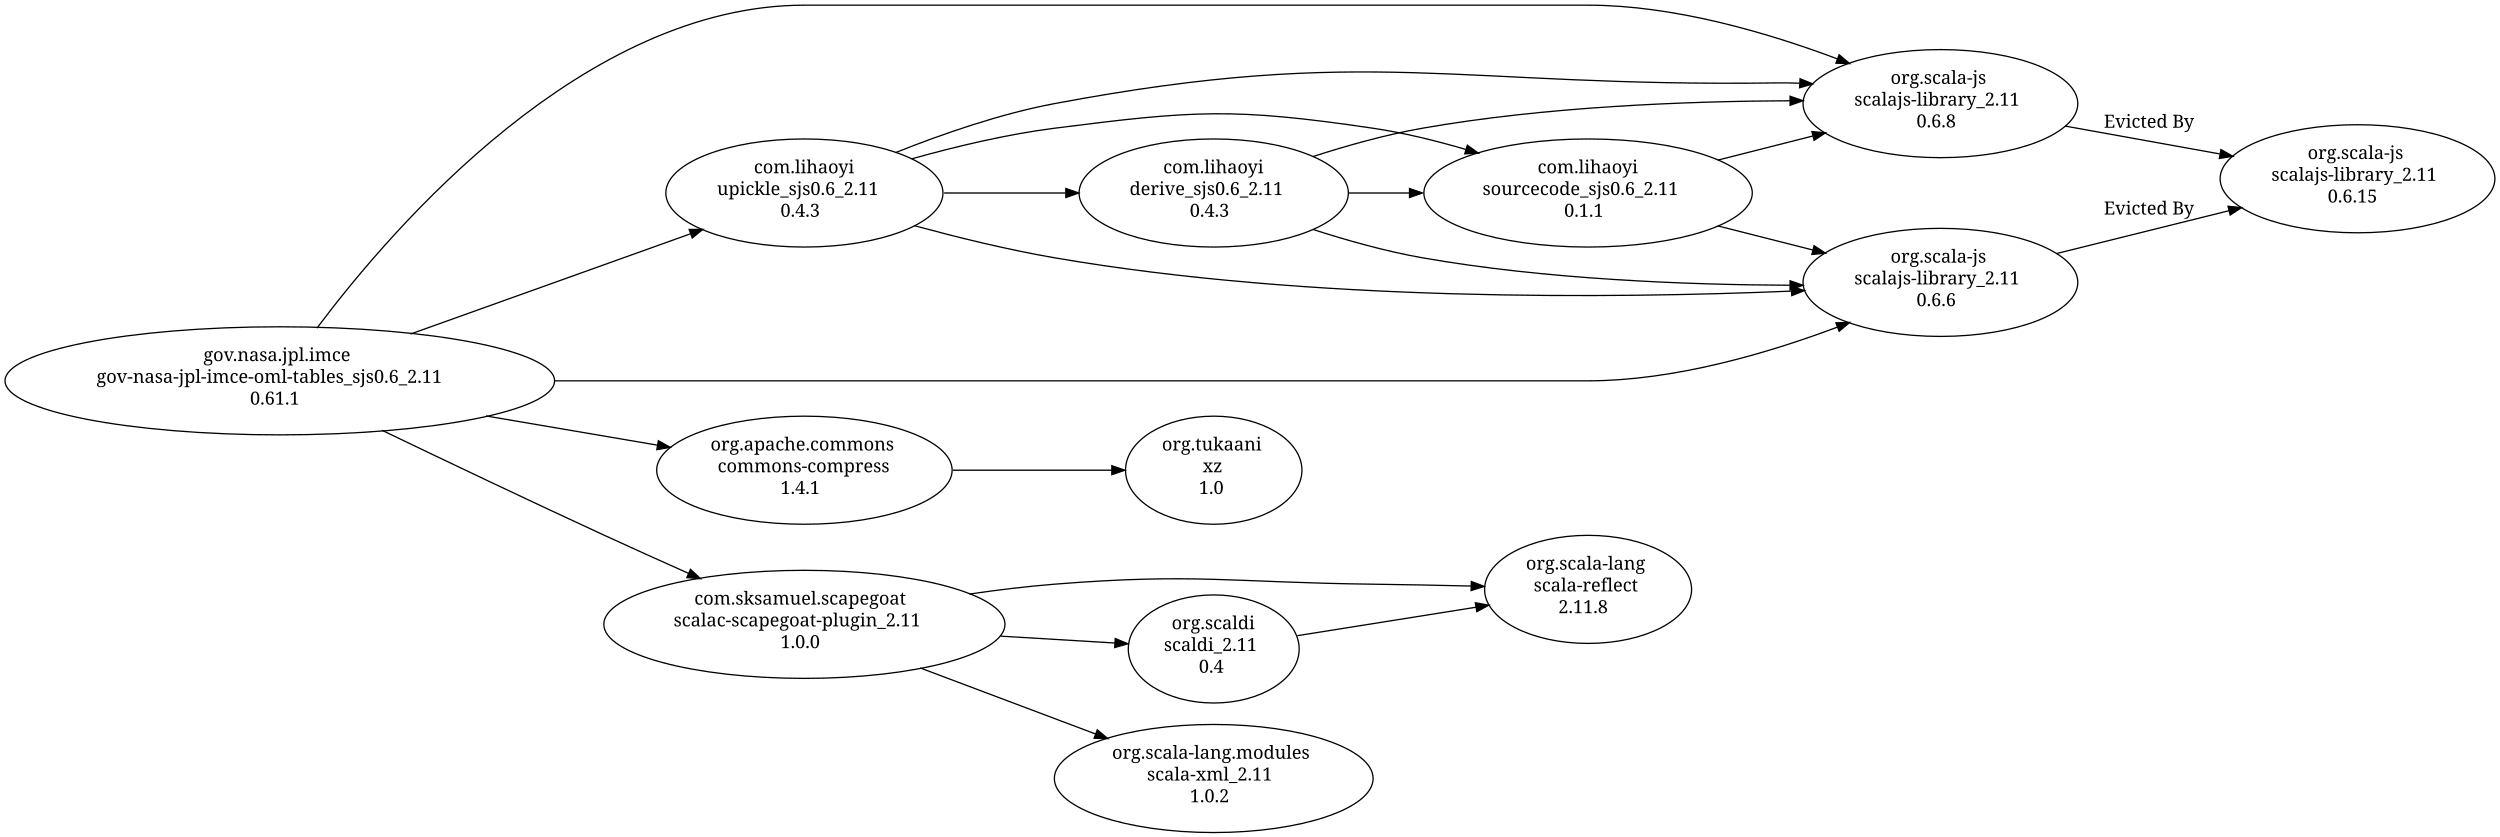
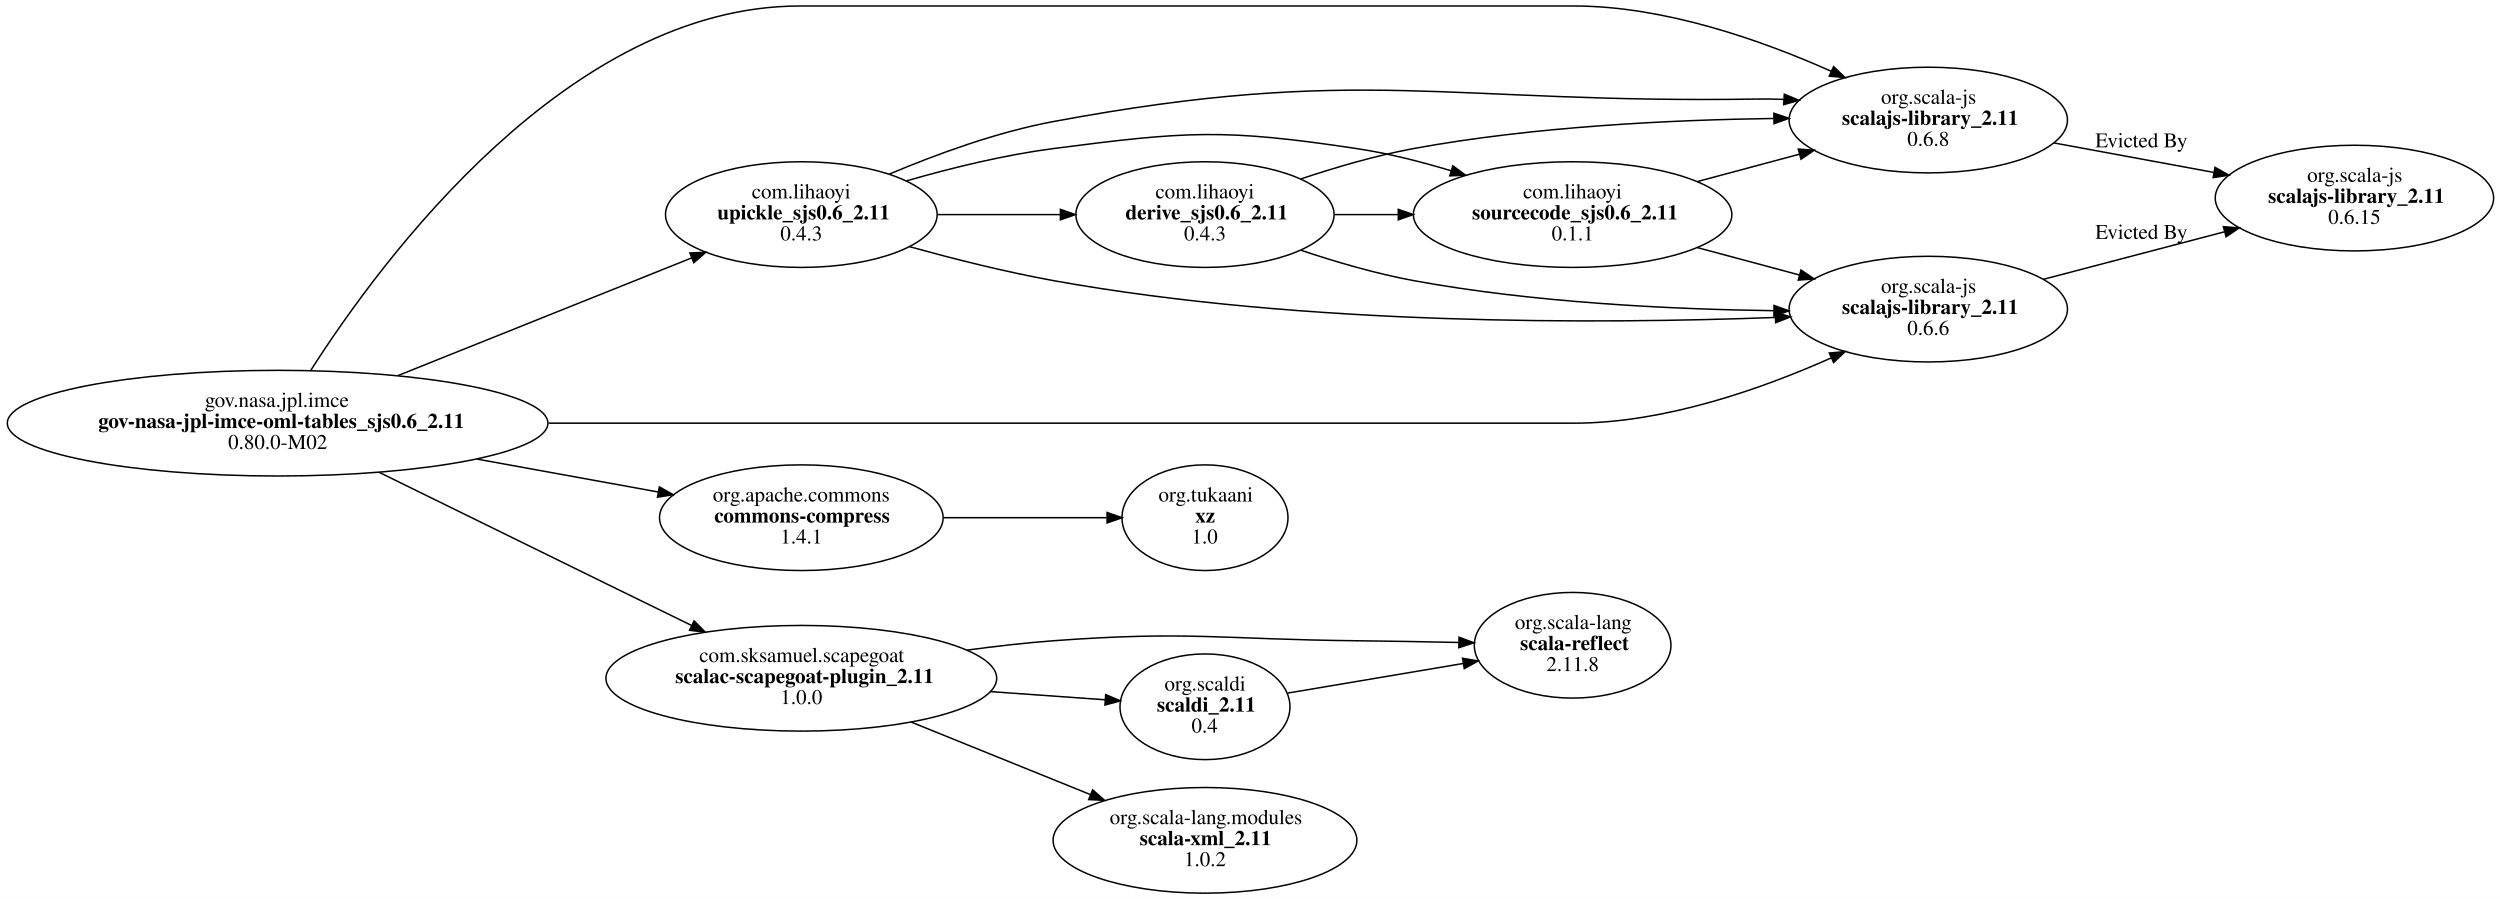
- <svg xmlns="http://www.w3.org/2000/svg" width="1930pt" height="646pt" viewBox="0.00 0.00 1930.00 646.00">
-   <g id="graph1" class="graph" transform="scale(1 1) rotate(0) translate(4 642)">
-     <polygon fill="white" stroke="white" points="-4,5 -4,-642 1927,-642 1927,5 -4,5" />
+ <svg xmlns="http://www.w3.org/2000/svg" width="1666pt" height="599pt" viewBox="0.00 0.00 1666.00 599.00">
+   <g id="graph0" class="graph" transform="scale(1 1) rotate(0) translate(4 595)">
+     <polygon fill="white" stroke="none" points="-4,4 -4,-595 1662,-595 1662,4 -4,4" />
    <g id="node1" class="node">
-       <ellipse fill="none" stroke="black" cx="212" cy="-348" rx="212.132" ry="41.719" />
-       <text text-anchor="start" x="153" y="-363.233" font-family="Times Roman,serif" font-size="14.00">gov.nasa.jpl.imce</text>
-       <text text-anchor="start" x="70.5" y="-346.433" font-family="Times Roman,serif" font-size="14.00">gov-nasa-jpl-imce-oml-tables_sjs0.6_2.11</text>
-       <text text-anchor="start" x="189" y="-329.633" font-family="Times Roman,serif" font-size="14.00">0.61.1</text>
+       <ellipse fill="none" stroke="black" cx="181" cy="-313" rx="180.125" ry="35.211" />
+       <text text-anchor="start" x="132.5" y="-323.8" font-family="Times,serif" font-size="14.00">gov.nasa.jpl.imce</text>
+       <text text-anchor="start" x="61.5" y="-309.8" font-family="Times,serif" font-weight="bold" font-size="14.00">gov-nasa-jpl-imce-oml-tables_sjs0.6_2.11</text>
+       <text text-anchor="start" x="148" y="-295.8" font-family="Times,serif" font-size="14.00">0.80.0-M02</text>
    </g>
    <g id="node2" class="node">
-       <ellipse fill="none" stroke="black" cx="617" cy="-493" rx="106.98" ry="41.719" />
-       <text text-anchor="start" x="578" y="-508.233" font-family="Times Roman,serif" font-size="14.00">com.lihaoyi</text>
-       <text text-anchor="start" x="549.5" y="-491.433" font-family="Times Roman,serif" font-size="14.00">upickle_sjs0.6_2.11</text>
-       <text text-anchor="start" x="598.5" y="-474.633" font-family="Times Roman,serif" font-size="14.00">0.4.3</text>
+       <ellipse fill="none" stroke="black" cx="530" cy="-452" rx="90.519" ry="35.211" />
+       <text text-anchor="start" x="497" y="-462.8" font-family="Times,serif" font-size="14.00">com.lihaoyi</text>
+       <text text-anchor="start" x="474" y="-448.8" font-family="Times,serif" font-weight="bold" font-size="14.00">upickle_sjs0.6_2.11</text>
+       <text text-anchor="start" x="516" y="-434.8" font-family="Times,serif" font-size="14.00">0.4.3</text>
+     </g>
+     <g id="edge1" class="edge">
+       <path fill="none" stroke="black" d="M261.174,-344.715C320.102,-368.32 399.887,-400.28 457.017,-423.165" />
+       <polygon fill="black" stroke="black" points="455.756,-426.431 466.341,-426.9 458.359,-419.933 455.756,-426.431" />
+     </g>
+     <g id="node5" class="node">
+       <ellipse fill="none" stroke="black" cx="530" cy="-250" rx="94.505" ry="35.211" />
+       <text text-anchor="start" x="471" y="-260.8" font-family="Times,serif" font-size="14.00">org.apache.commons</text>
+       <text text-anchor="start" x="472" y="-246.8" font-family="Times,serif" font-weight="bold" font-size="14.00">commons-compress</text>
+       <text text-anchor="start" x="516" y="-232.8" font-family="Times,serif" font-size="14.00">1.4.1</text>
+     </g>
+     <g id="edge5" class="edge">
+       <path fill="none" stroke="black" d="M313.681,-289.093C353.984,-281.775 397.489,-273.877 434.773,-267.107" />
+       <polygon fill="black" stroke="black" points="435.399,-270.551 444.613,-265.321 434.148,-263.664 435.399,-270.551" />
+     </g>
+     <g id="node8" class="node">
+       <ellipse fill="none" stroke="black" cx="1281" cy="-389" rx="92.762" ry="35.211" />
+       <text text-anchor="start" x="1249.5" y="-399.8" font-family="Times,serif" font-size="14.00">org.scala-js</text>
+       <text text-anchor="start" x="1223.5" y="-385.8" font-family="Times,serif" font-weight="bold" font-size="14.00">scalajs-library_2.11</text>
+       <text text-anchor="start" x="1267" y="-371.8" font-family="Times,serif" font-size="14.00">0.6.6</text>
+     </g>
+     <g id="edge10" class="edge">
+       <path fill="none" stroke="black" d="M361.652,-313C415.469,-313 474.631,-313 529,-313 529,-313 529,-313 1045,-313 1105.17,-313 1169.99,-335.837 1216.28,-356.475" />
+       <polygon fill="black" stroke="black" points="1215.02,-359.748 1225.58,-360.7 1217.92,-353.376 1215.02,-359.748" />
+     </g>
+     <g id="node9" class="node">
+       <ellipse fill="none" stroke="black" cx="1281" cy="-515" rx="92.762" ry="35.211" />
+       <text text-anchor="start" x="1249.5" y="-525.8" font-family="Times,serif" font-size="14.00">org.scala-js</text>
+       <text text-anchor="start" x="1223.5" y="-511.8" font-family="Times,serif" font-weight="bold" font-size="14.00">scalajs-library_2.11</text>
+       <text text-anchor="start" x="1267" y="-497.8" font-family="Times,serif" font-size="14.00">0.6.8</text>
+     </g>
+     <g id="edge14" class="edge">
+       <path fill="none" stroke="black" d="M202.922,-347.927C250.602,-422.592 375.195,-591 529,-591 529,-591 529,-591 1045,-591 1105.17,-591 1169.99,-568.163 1216.28,-547.525" />
+       <polygon fill="black" stroke="black" points="1217.92,-550.624 1225.58,-543.3 1215.02,-544.252 1217.92,-550.624" />
+     </g>
+     <g id="node11" class="node">
+       <ellipse fill="none" stroke="black" cx="530" cy="-143" rx="130.215" ry="35.211" />
+       <text text-anchor="start" x="462" y="-153.8" font-family="Times,serif" font-size="14.00">com.sksamuel.scapegoat</text>
+       <text text-anchor="start" x="446" y="-139.8" font-family="Times,serif" font-weight="bold" font-size="14.00">scalac-scapegoat-plugin_2.11</text>
+       <text text-anchor="start" x="516" y="-125.8" font-family="Times,serif" font-size="14.00">1.0.0</text>
+     </g>
+     <g id="edge17" class="edge">
+       <path fill="none" stroke="black" d="M248.771,-280.185C291.909,-258.994 349.26,-230.842 400,-206 418.468,-196.958 438.43,-187.201 457.005,-178.129" />
+       <polygon fill="black" stroke="black" points="458.55,-181.27 466,-173.737 455.478,-174.98 458.55,-181.27" />
+     </g>
+     <g id="node3" class="node">
+       <ellipse fill="none" stroke="black" cx="799" cy="-452" rx="86.035" ry="35.211" />
+       <text text-anchor="start" x="766" y="-462.8" font-family="Times,serif" font-size="14.00">com.lihaoyi</text>
+       <text text-anchor="start" x="746" y="-448.8" font-family="Times,serif" font-weight="bold" font-size="14.00">derive_sjs0.6_2.11</text>
+       <text text-anchor="start" x="785" y="-434.8" font-family="Times,serif" font-size="14.00">0.4.3</text>
    </g>
    <g id="edge2" class="edge">
-       <path fill="none" stroke="black" d="M312.893,-384.122C379.3,-407.898 465.384,-438.718 529.006,-461.496" />
-       <polygon fill="black" stroke="black" points="528.026,-464.863 538.62,-464.938 530.385,-458.272 528.026,-464.863" />
+       <path fill="none" stroke="black" d="M620.65,-452C646.98,-452 675.869,-452 702.547,-452" />
+       <polygon fill="black" stroke="black" points="702.653,-455.5 712.653,-452 702.653,-448.5 702.653,-455.5" />
    </g>
-     <g id="node5" class="node">
-       <ellipse fill="none" stroke="black" cx="617" cy="-279" rx="114.051" ry="41.719" />
-       <text text-anchor="start" x="544.5" y="-294.233" font-family="Times Roman,serif" font-size="14.00">org.apache.commons</text>
-       <text text-anchor="start" x="550" y="-277.433" font-family="Times Roman,serif" font-size="14.00">commons-compress</text>
-       <text text-anchor="start" x="598.5" y="-260.633" font-family="Times Roman,serif" font-size="14.00">1.4.1</text>
+     <g id="node4" class="node">
+       <ellipse fill="none" stroke="black" cx="1044" cy="-452" rx="106.132" ry="35.211" />
+       <text text-anchor="start" x="1011" y="-462.8" font-family="Times,serif" font-size="14.00">com.lihaoyi</text>
+       <text text-anchor="start" x="977" y="-448.8" font-family="Times,serif" font-weight="bold" font-size="14.00">sourcecode_sjs0.6_2.11</text>
+       <text text-anchor="start" x="1030" y="-434.8" font-family="Times,serif" font-size="14.00">0.1.1</text>
    </g>
-     <g id="edge10" class="edge">
-       <path fill="none" stroke="black" d="M371.195,-320.878C415.391,-313.348 462.474,-305.327 503.481,-298.34" />
-       <polygon fill="black" stroke="black" points="504.225,-301.764 513.495,-296.634 503.049,-294.863 504.225,-301.764" />
+     <g id="edge4" class="edge">
+       <path fill="none" stroke="black" d="M600.082,-474.476C629.86,-483.044 665.292,-491.764 698,-496 787.034,-507.532 811.22,-509.35 900,-496 920.75,-492.88 942.643,-487.348 962.892,-481.236" />
+       <polygon fill="black" stroke="black" points="964.174,-484.503 972.689,-478.198 962.101,-477.818 964.174,-484.503" />
    </g>
-     <g id="node8" class="node">
-       <ellipse fill="none" stroke="black" cx="1494" cy="-424" rx="106.066" ry="41.719" />
-       <text text-anchor="start" x="1455.5" y="-439.233" font-family="Times Roman,serif" font-size="14.00">org.scala-js</text>
-       <text text-anchor="start" x="1427.5" y="-422.433" font-family="Times Roman,serif" font-size="14.00">scalajs-library_2.11</text>
-       <text text-anchor="start" x="1475.5" y="-405.633" font-family="Times Roman,serif" font-size="14.00">0.6.6</text>
+     <g id="edge9" class="edge">
+       <path fill="none" stroke="black" d="M601.96,-430.655C631.433,-422.484 666.134,-413.754 698,-408 864.633,-377.911 1062.36,-379.062 1179.16,-383.453" />
+       <polygon fill="black" stroke="black" points="1179.03,-386.951 1189.16,-383.845 1179.31,-379.956 1179.03,-386.951" />
+     </g>
+     <g id="edge13" class="edge">
+       <path fill="none" stroke="black" d="M588.726,-479.009C620.266,-492.326 660.452,-507.001 698,-514 903.456,-552.298 959.031,-525.666 1168,-529 1173.45,-529.087 1179.04,-528.99 1184.67,-528.747" />
+       <polygon fill="black" stroke="black" points="1185.05,-532.231 1194.83,-528.163 1184.65,-525.243 1185.05,-532.231" />
+     </g>
+     <g id="edge3" class="edge">
+       <path fill="none" stroke="black" d="M885.331,-452C898.977,-452 913.292,-452 927.497,-452" />
+       <polygon fill="black" stroke="black" points="927.811,-455.5 937.811,-452 927.811,-448.5 927.811,-455.5" />
+     </g>
+     <g id="edge8" class="edge">
+       <path fill="none" stroke="black" d="M863.038,-428.2C886.272,-420.418 913.022,-412.599 938,-408 1017.69,-393.329 1109.43,-388.892 1177.82,-387.952" />
+       <polygon fill="black" stroke="black" points="1178.21,-391.448 1188.17,-387.834 1178.13,-384.449 1178.21,-391.448" />
+     </g>
+     <g id="edge12" class="edge">
+       <path fill="none" stroke="black" d="M863.038,-475.8C886.272,-483.582 913.022,-491.401 938,-496 1017.69,-510.671 1109.43,-515.108 1177.82,-516.048" />
+       <polygon fill="black" stroke="black" points="1178.13,-519.551 1188.17,-516.166 1178.21,-512.552 1178.13,-519.551" />
+     </g>
+     <g id="edge7" class="edge">
+       <path fill="none" stroke="black" d="M1127.19,-429.966C1149.21,-424.062 1173.06,-417.669 1195.22,-411.729" />
+       <polygon fill="black" stroke="black" points="1196.18,-415.095 1204.93,-409.124 1194.37,-408.333 1196.18,-415.095" />
+     </g>
+     <g id="edge11" class="edge">
+       <path fill="none" stroke="black" d="M1127.19,-474.034C1149.21,-479.938 1173.06,-486.331 1195.22,-492.271" />
+       <polygon fill="black" stroke="black" points="1194.37,-495.667 1204.93,-494.876 1196.18,-488.905 1194.37,-495.667" />
+     </g>
+     <g id="node6" class="node">
+       <ellipse fill="none" stroke="black" cx="799" cy="-250" rx="55.309" ry="35.211" />
+       <text text-anchor="start" x="768" y="-260.8" font-family="Times,serif" font-size="14.00">org.tukaani</text>
+       <text text-anchor="start" x="792.5" y="-246.8" font-family="Times,serif" font-weight="bold" font-size="14.00">xz</text>
+       <text text-anchor="start" x="790" y="-232.8" font-family="Times,serif" font-size="14.00">1.0</text>
+     </g>
+     <g id="edge6" class="edge">
+       <path fill="none" stroke="black" d="M624.759,-250C660.689,-250 700.846,-250 733.444,-250" />
+       <polygon fill="black" stroke="black" points="733.747,-253.5 743.747,-250 733.747,-246.5 733.747,-253.5" />
+     </g>
+     <g id="node7" class="node">
+       <ellipse fill="none" stroke="black" cx="1565" cy="-463" rx="92.762" ry="35.211" />
+       <text text-anchor="start" x="1533.5" y="-473.8" font-family="Times,serif" font-size="14.00">org.scala-js</text>
+       <text text-anchor="start" x="1507.5" y="-459.8" font-family="Times,serif" font-weight="bold" font-size="14.00">scalajs-library_2.11</text>
+       <text text-anchor="start" x="1547.5" y="-445.8" font-family="Times,serif" font-size="14.00">0.6.15</text>
+     </g>
+     <g id="edge20" class="edge">
+       <path fill="none" stroke="black" d="M1357.57,-408.831C1394.71,-418.577 1439.64,-430.366 1478.08,-440.454" />
+       <polygon fill="black" stroke="black" points="1477.66,-443.962 1488.22,-443.115 1479.44,-437.191 1477.66,-443.962" />
+       <text text-anchor="middle" x="1423" y="-435.8" font-family="Times,serif" font-size="14.00">Evicted By</text>
+     </g>
+     <g id="edge21" class="edge">
+       <path fill="none" stroke="black" d="M1364.7,-499.75C1398.13,-493.585 1436.87,-486.443 1471.25,-480.102" />
+       <polygon fill="black" stroke="black" points="1472.1,-483.506 1481.3,-478.25 1470.83,-476.622 1472.1,-483.506" />
+       <text text-anchor="middle" x="1423" y="-496.8" font-family="Times,serif" font-size="14.00">Evicted By</text>
+     </g>
+     <g id="node10" class="node">
+       <ellipse fill="none" stroke="black" cx="1044" cy="-165" rx="65.523" ry="35.211" />
+       <text text-anchor="start" x="1005.5" y="-175.8" font-family="Times,serif" font-size="14.00">org.scala-lang</text>
+       <text text-anchor="start" x="1009" y="-161.8" font-family="Times,serif" font-weight="bold" font-size="14.00">scala-reflect</text>
+       <text text-anchor="start" x="1026.5" y="-147.8" font-family="Times,serif" font-size="14.00">2.11.8</text>
+     </g>
+     <g id="edge16" class="edge">
+       <path fill="none" stroke="black" d="M640.332,-161.744C659.497,-164.348 679.289,-166.607 698,-168 787.53,-174.664 810.227,-168.942 900,-168 922.079,-167.768 946.072,-167.336 967.986,-166.87" />
+       <polygon fill="black" stroke="black" points="968.304,-170.364 978.225,-166.646 968.151,-163.365 968.304,-170.364" />
+     </g>
+     <g id="node12" class="node">
+       <ellipse fill="none" stroke="black" cx="799" cy="-124" rx="56.637" ry="35.211" />
+       <text text-anchor="start" x="772" y="-134.8" font-family="Times,serif" font-size="14.00">org.scaldi</text>
+       <text text-anchor="start" x="767" y="-120.8" font-family="Times,serif" font-weight="bold" font-size="14.00">scaldi_2.11</text>
+       <text text-anchor="start" x="790" y="-106.8" font-family="Times,serif" font-size="14.00">0.4</text>
    </g>
    <g id="edge18" class="edge">
-       <path fill="none" stroke="black" d="M424.032,-348C486.214,-348 554.334,-348 617,-348 617,-348 617,-348 1222,-348 1288.61,-348 1361.11,-369.4 1414.5,-389.489" />
-       <polygon fill="black" stroke="black" points="1413.32,-392.782 1423.91,-393.088 1415.82,-386.245 1413.32,-392.782" />
-     </g>
-     <g id="node9" class="node">
-       <ellipse fill="none" stroke="black" cx="1494" cy="-562" rx="106.066" ry="41.719" />
-       <text text-anchor="start" x="1455.5" y="-577.233" font-family="Times Roman,serif" font-size="14.00">org.scala-js</text>
-       <text text-anchor="start" x="1427.5" y="-560.433" font-family="Times Roman,serif" font-size="14.00">scalajs-library_2.11</text>
-       <text text-anchor="start" x="1475.5" y="-543.633" font-family="Times Roman,serif" font-size="14.00">0.6.8</text>
-     </g>
-     <g id="edge28" class="edge">
-       <path fill="none" stroke="black" d="M240.61,-388.629C300.519,-468.441 447.717,-638 617,-638 617,-638 617,-638 1222,-638 1288.61,-638 1361.11,-616.6 1414.5,-596.511" />
-       <polygon fill="black" stroke="black" points="1415.82,-599.755 1423.91,-592.912 1413.32,-593.218 1415.82,-599.755" />
-     </g>
-     <g id="node11" class="node">
-       <ellipse fill="none" stroke="black" cx="617" cy="-160" rx="154.856" ry="41.719" />
-       <text text-anchor="start" x="532" y="-175.233" font-family="Times Roman,serif" font-size="14.00">com.sksamuel.scapegoat</text>
-       <text text-anchor="start" x="516" y="-158.433" font-family="Times Roman,serif" font-size="14.00">scalac-scapegoat-plugin_2.11</text>
-       <text text-anchor="start" x="598.5" y="-141.633" font-family="Times Roman,serif" font-size="14.00">1.0.0</text>
-     </g>
-     <g id="edge34" class="edge">
-       <path fill="none" stroke="black" d="M290.856,-309.834C339.945,-286.232 404.475,-255.49 462,-229 483.187,-219.244 506.097,-208.921 527.637,-199.316" />
-       <polygon fill="black" stroke="black" points="529.064,-202.512 536.776,-195.247 526.217,-196.117 529.064,-202.512" />
-     </g>
-     <g id="node3" class="node">
-       <ellipse fill="none" stroke="black" cx="933" cy="-493" rx="103.945" ry="41.719" />
-       <text text-anchor="start" x="894" y="-508.233" font-family="Times Roman,serif" font-size="14.00">com.lihaoyi</text>
-       <text text-anchor="start" x="868" y="-491.433" font-family="Times Roman,serif" font-size="14.00">derive_sjs0.6_2.11</text>
-       <text text-anchor="start" x="914.5" y="-474.633" font-family="Times Roman,serif" font-size="14.00">0.4.3</text>
-     </g>
-     <g id="edge4" class="edge">
-       <path fill="none" stroke="black" d="M724.865,-493C755.065,-493 787.991,-493 818.557,-493" />
-       <polygon fill="black" stroke="black" points="818.825,-496.5 828.825,-493 818.825,-489.5 818.825,-496.5" />
-     </g>
-     <g id="node4" class="node">
-       <ellipse fill="none" stroke="black" cx="1222" cy="-493" rx="126.78" ry="41.719" />
-       <text text-anchor="start" x="1183" y="-508.233" font-family="Times Roman,serif" font-size="14.00">com.lihaoyi</text>
-       <text text-anchor="start" x="1140.5" y="-491.433" font-family="Times Roman,serif" font-size="14.00">sourcecode_sjs0.6_2.11</text>
-       <text text-anchor="start" x="1203.5" y="-474.633" font-family="Times Roman,serif" font-size="14.00">0.1.1</text>
-     </g>
-     <g id="edge8" class="edge">
-       <path fill="none" stroke="black" d="M699.698,-519.339C733.517,-528.815 773.261,-538.318 810,-543 918.456,-556.821 947.834,-558.936 1056,-543 1079.58,-539.526 1104.45,-533.417 1127.57,-526.636" />
-       <polygon fill="black" stroke="black" points="1128.79,-529.924 1137.36,-523.694 1126.77,-523.22 1128.79,-529.924" />
-     </g>
-     <g id="edge20" class="edge">
-       <path fill="none" stroke="black" d="M701.847,-467.776C735.28,-458.692 774.184,-449.172 810,-443 1007.73,-408.926 1242.28,-411.543 1379,-417.268" />
-       <polygon fill="black" stroke="black" points="1378.94,-420.769 1389.08,-417.703 1379.24,-413.775 1378.94,-420.769" />
-     </g>
-     <g id="edge26" class="edge">
-       <path fill="none" stroke="black" d="M687.455,-524.224C723.381,-538.579 768.211,-554.136 810,-562 1053.82,-607.884 1119.92,-574.444 1368,-578 1373.58,-578.08 1379.29,-577.988 1385.05,-577.757" />
-       <polygon fill="black" stroke="black" points="1385.65,-581.229 1395.45,-577.197 1385.27,-574.239 1385.65,-581.229" />
-     </g>
-     <g id="edge6" class="edge">
-       <path fill="none" stroke="black" d="M1037.34,-493C1052.46,-493 1068.21,-493 1083.87,-493" />
-       <polygon fill="black" stroke="black" points="1084.14,-496.5 1094.14,-493 1084.14,-489.5 1084.14,-496.5" />
-     </g>
-     <g id="edge16" class="edge">
-       <path fill="none" stroke="black" d="M1009.41,-464.924C1035.85,-456.38 1065.9,-447.948 1094,-443 1188.55,-426.352 1297.49,-422.136 1377.78,-421.784" />
-       <polygon fill="black" stroke="black" points="1377.93,-425.284 1387.92,-421.759 1377.91,-418.284 1377.93,-425.284" />
-     </g>
-     <g id="edge24" class="edge">
-       <path fill="none" stroke="black" d="M1009.41,-521.076C1035.85,-529.62 1065.9,-538.052 1094,-543 1188.55,-559.648 1297.49,-563.864 1377.78,-564.216" />
-       <polygon fill="black" stroke="black" points="1377.91,-567.716 1387.92,-564.241 1377.93,-560.716 1377.91,-567.716" />
-     </g>
-     <g id="edge14" class="edge">
-       <path fill="none" stroke="black" d="M1322.12,-467.601C1346.09,-461.522 1371.65,-455.037 1395.54,-448.977" />
-       <polygon fill="black" stroke="black" points="1396.48,-452.35 1405.31,-446.498 1394.76,-445.565 1396.48,-452.35" />
-     </g>
-     <g id="edge22" class="edge">
-       <path fill="none" stroke="black" d="M1322.12,-518.399C1346.09,-524.478 1371.65,-530.963 1395.54,-537.023" />
-       <polygon fill="black" stroke="black" points="1394.76,-540.435 1405.31,-539.502 1396.48,-533.65 1394.76,-540.435" />
-     </g>
-     <g id="node6" class="node">
-       <ellipse fill="none" stroke="black" cx="933" cy="-279" rx="68.089" ry="41.719" />
-       <text text-anchor="start" x="893" y="-294.233" font-family="Times Roman,serif" font-size="14.00">org.tukaani</text>
-       <text text-anchor="start" x="924.5" y="-277.433" font-family="Times Roman,serif" font-size="14.00">xz</text>
-       <text text-anchor="start" x="921.5" y="-260.633" font-family="Times Roman,serif" font-size="14.00">1.0</text>
-     </g>
-     <g id="edge12" class="edge">
-       <path fill="none" stroke="black" d="M731.53,-279C772.215,-279 817.071,-279 854.109,-279" />
-       <polygon fill="black" stroke="black" points="854.338,-282.5 864.338,-279 854.338,-275.5 854.338,-282.5" />
-     </g>
-     <g id="node7" class="node">
-       <ellipse fill="none" stroke="black" cx="1816" cy="-504" rx="106.066" ry="41.719" />
-       <text text-anchor="start" x="1777.5" y="-519.233" font-family="Times Roman,serif" font-size="14.00">org.scala-js</text>
-       <text text-anchor="start" x="1749.5" y="-502.433" font-family="Times Roman,serif" font-size="14.00">scalajs-library_2.11</text>
-       <text text-anchor="start" x="1793" y="-485.633" font-family="Times Roman,serif" font-size="14.00">0.6.15</text>
-     </g>
-     <g id="edge40" class="edge">
-       <path fill="none" stroke="black" d="M1583.27,-446.178C1624.71,-456.474 1674.12,-468.75 1716.73,-479.337" />
-       <polygon fill="black" stroke="black" points="1716.01,-482.764 1726.56,-481.779 1717.7,-475.971 1716.01,-482.764" />
-       <text text-anchor="middle" x="1655" y="-476.4" font-family="Times Roman,serif" font-size="14.00">Evicted By</text>
-     </g>
-     <g id="edge42" class="edge">
-       <path fill="none" stroke="black" d="M1590.17,-544.677C1627.77,-537.905 1671.03,-530.113 1709.56,-523.173" />
-       <polygon fill="black" stroke="black" points="1710.54,-526.552 1719.77,-521.334 1709.3,-519.662 1710.54,-526.552" />
-       <text text-anchor="middle" x="1655" y="-543.4" font-family="Times Roman,serif" font-size="14.00">Evicted By</text>
-     </g>
-     <g id="node10" class="node">
-       <ellipse fill="none" stroke="black" cx="1222" cy="-187" rx="79.903" ry="41.719" />
-       <text text-anchor="start" x="1174" y="-202.233" font-family="Times Roman,serif" font-size="14.00">org.scala-lang</text>
-       <text text-anchor="start" x="1180" y="-185.433" font-family="Times Roman,serif" font-size="14.00">scala-reflect</text>
-       <text text-anchor="start" x="1199" y="-168.633" font-family="Times Roman,serif" font-size="14.00">2.11.8</text>
-     </g>
-     <g id="edge32" class="edge">
-       <path fill="none" stroke="black" d="M744.348,-183.392C766.177,-186.558 788.688,-189.299 810,-191 918.987,-199.697 946.675,-192.317 1056,-191 1080.58,-190.704 1107.19,-190.161 1131.77,-189.57" />
-       <polygon fill="black" stroke="black" points="1131.88,-193.068 1141.8,-189.323 1131.71,-186.07 1131.88,-193.068" />
-     </g>
-     <g id="node12" class="node">
-       <ellipse fill="none" stroke="black" cx="933" cy="-141" rx="65.968" ry="41.719" />
-       <text text-anchor="start" x="900.5" y="-156.233" font-family="Times Roman,serif" font-size="14.00">org.scaldi</text>
-       <text text-anchor="start" x="894.5" y="-139.433" font-family="Times Roman,serif" font-size="14.00">scaldi_2.11</text>
-       <text text-anchor="start" x="921.5" y="-122.633" font-family="Times Roman,serif" font-size="14.00">0.4</text>
-     </g>
-     <g id="edge36" class="edge">
-       <path fill="none" stroke="black" d="M768.521,-150.89C799.14,-149.049 830.084,-147.188 856.743,-145.585" />
-       <polygon fill="black" stroke="black" points="856.969,-149.078 866.741,-144.984 856.549,-142.091 856.969,-149.078" />
+       <path fill="none" stroke="black" d="M655.901,-134.112C682.384,-132.227 709.319,-130.311 732.517,-128.66" />
+       <polygon fill="black" stroke="black" points="732.83,-132.147 742.556,-127.945 732.333,-125.164 732.83,-132.147" />
    </g>
    <g id="node13" class="node">
-       <ellipse fill="none" stroke="black" cx="933" cy="-41" rx="123.037" ry="41.719" />
-       <text text-anchor="start" x="854.5" y="-56.233" font-family="Times Roman,serif" font-size="14.00">org.scala-lang.modules</text>
-       <text text-anchor="start" x="881.5" y="-39.433" font-family="Times Roman,serif" font-size="14.00">scala-xml_2.11</text>
-       <text text-anchor="start" x="914.5" y="-22.633" font-family="Times Roman,serif" font-size="14.00">1.0.2</text>
+       <ellipse fill="none" stroke="black" cx="799" cy="-35" rx="101.233" ry="35.211" />
+       <text text-anchor="start" x="735.5" y="-45.8" font-family="Times,serif" font-size="14.00">org.scala-lang.modules</text>
+       <text text-anchor="start" x="755.5" y="-31.8" font-family="Times,serif" font-weight="bold" font-size="14.00">scala-xml_2.11</text>
+       <text text-anchor="start" x="785" y="-17.8" font-family="Times,serif" font-size="14.00">1.0.2</text>
    </g>
-     <g id="edge38" class="edge">
-       <path fill="none" stroke="black" d="M706.286,-126.377C748.62,-110.434 799.128,-91.414 841.715,-75.376" />
-       <polygon fill="black" stroke="black" points="843.11,-78.591 851.235,-71.791 840.643,-72.04 843.11,-78.591" />
+     <g id="edge19" class="edge">
+       <path fill="none" stroke="black" d="M603.254,-113.774C640.271,-98.8 685.31,-80.583 722.746,-65.44" />
+       <polygon fill="black" stroke="black" points="724.133,-68.654 732.091,-61.66 721.508,-62.165 724.133,-68.654" />
    </g>
-     <g id="edge30" class="edge">
-       <path fill="none" stroke="black" d="M997.498,-151.266C1038.17,-157.74 1091.2,-166.18 1135.5,-173.232" />
-       <polygon fill="black" stroke="black" points="1134.97,-176.691 1145.4,-174.807 1136.07,-169.778 1134.97,-176.691" />
+     <g id="edge15" class="edge">
+       <path fill="none" stroke="black" d="M853.93,-133.099C888.457,-138.925 933.658,-146.551 971.207,-152.887" />
+       <polygon fill="black" stroke="black" points="970.634,-156.339 981.077,-154.552 971.798,-149.437 970.634,-156.339" />
    </g>
  </g>
</svg>
